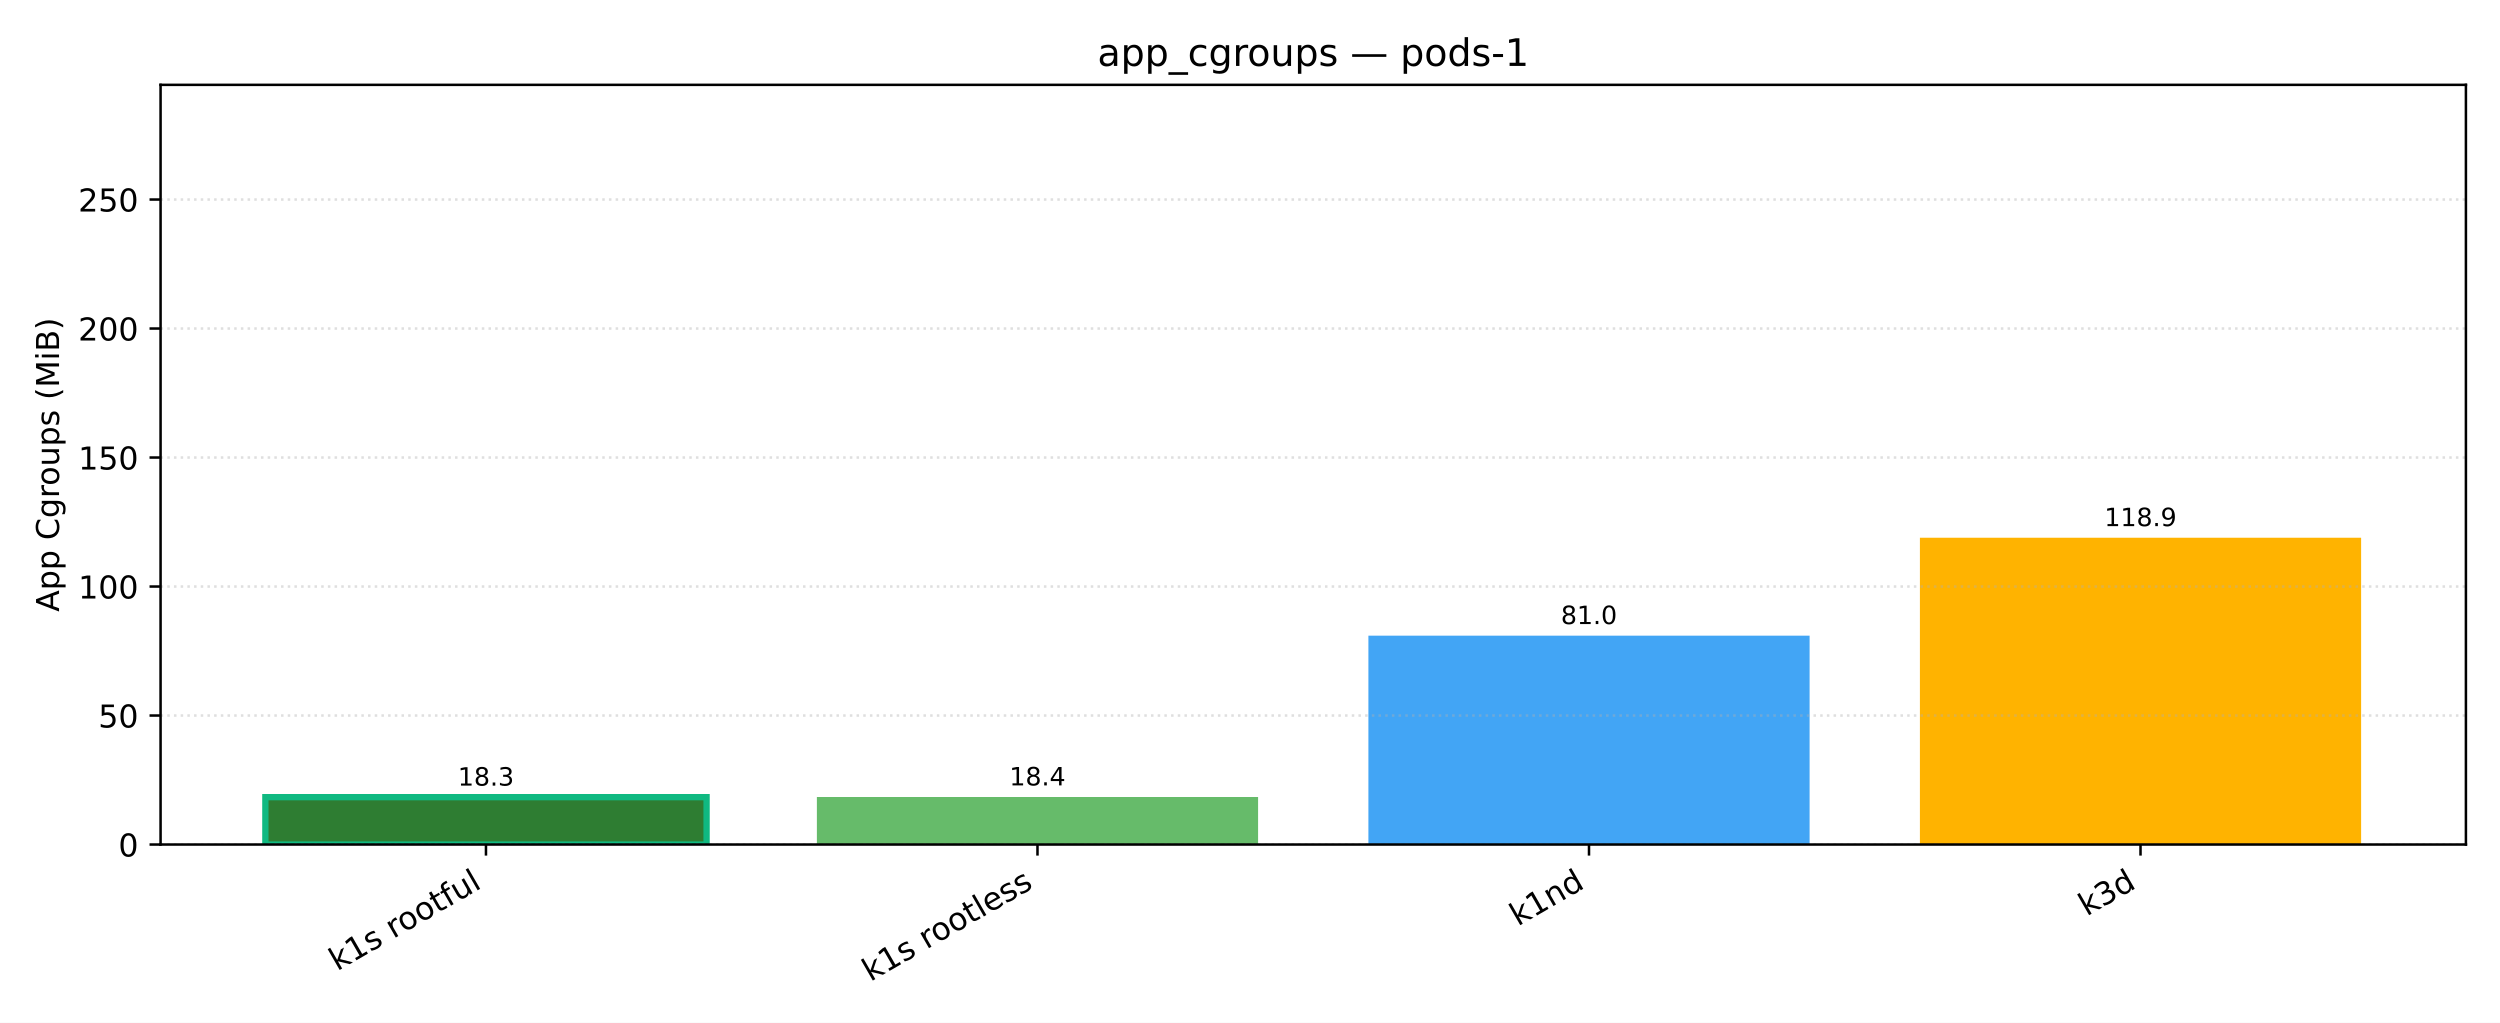
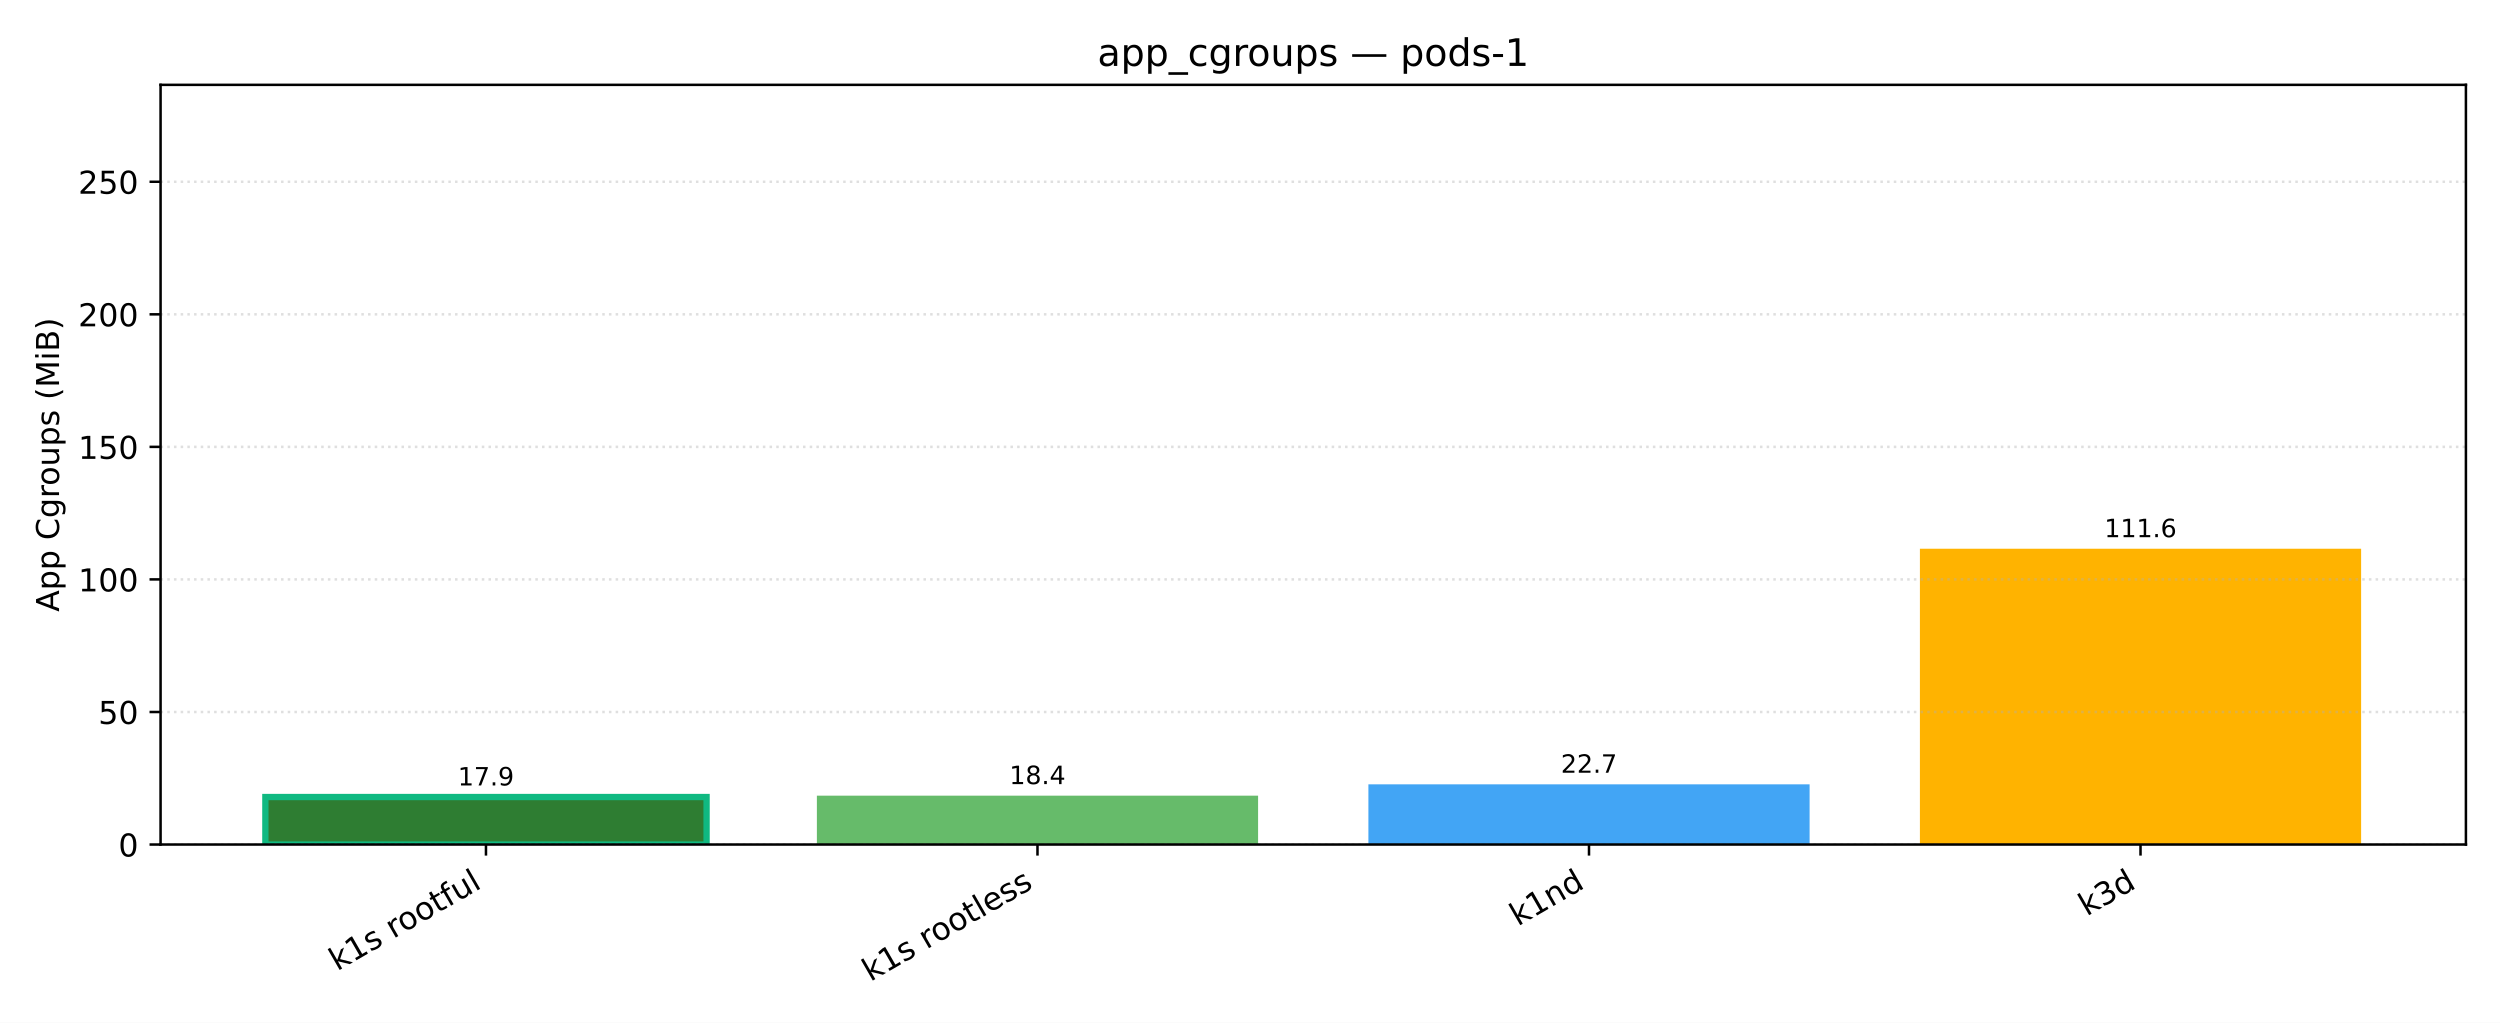
<svg xmlns="http://www.w3.org/2000/svg" xmlns:xlink="http://www.w3.org/1999/xlink" width="792pt" height="324pt" viewBox="0 0 792 324" version="1.1">
  <defs>
    <style type="text/css">*{stroke-linejoin: round; stroke-linecap: butt}</style>
  </defs>
  <g id="figure_1">
    <g id="patch_1">
      <path d="M 0 324  L 792 324  L 792 0  L 0 0  z " style="fill: #ffffff" />
    </g>
    <g id="axes_1">
      <g id="patch_2">
        <path d="M 50.87 267.545  L 781.2 267.545  L 781.2 26.88  L 50.87 26.88  z " style="fill: #ffffff" />
      </g>
      <g id="patch_3">
-         <path d="M 84.067 267.545  L 223.843 267.545  L 223.843 252.549  L 84.067 252.549  z " clip-path="url(#p3038f8e6a7)" style="fill: #2e7d32; stroke: #10b981; stroke-width: 2; stroke-linejoin: miter" />
+         <path d="M 84.067 267.545  L 223.843 267.545  L 223.843 252.494  L 84.067 252.494  z " clip-path="url(#p8cdc65bc24)" style="fill: #2e7d32; stroke: #10b981; stroke-width: 2; stroke-linejoin: miter" />
      </g>
      <g id="patch_4">
-         <path d="M 258.787 267.545  L 398.563 267.545  L 398.563 252.485  L 258.787 252.485  z " clip-path="url(#p3038f8e6a7)" style="fill: #66bb6a" />
+         <path d="M 258.787 267.545  L 398.563 267.545  L 398.563 252.067  L 258.787 252.067  z " clip-path="url(#p8cdc65bc24)" style="fill: #66bb6a" />
      </g>
      <g id="patch_5">
-         <path d="M 433.507 267.545  L 573.283 267.545  L 573.283 201.372  L 433.507 201.372  z " clip-path="url(#p3038f8e6a7)" style="fill: #42a5f5" />
+         <path d="M 433.507 267.545  L 573.283 267.545  L 573.283 248.475  L 433.507 248.475  z " clip-path="url(#p8cdc65bc24)" style="fill: #42a5f5" />
      </g>
      <g id="patch_6">
-         <path d="M 608.227 267.545  L 748.003 267.545  L 748.003 170.344  L 608.227 170.344  z " clip-path="url(#p3038f8e6a7)" style="fill: #ffb300" />
+         <path d="M 608.227 267.545  L 748.003 267.545  L 748.003 173.84  L 608.227 173.84  z " clip-path="url(#p8cdc65bc24)" style="fill: #ffb300" />
      </g>
      <g id="matplotlib.axis_1">
        <g id="xtick_1">
          <g id="line2d_1">
            <defs>
-               <path id="m3645972388" d="M 0 0  L 0 3.5  " style="stroke: #000000; stroke-width: 0.8" />
+               <path id="me9f7360655" d="M 0 0  L 0 3.5  " style="stroke: #000000; stroke-width: 0.8" />
            </defs>
            <g>
-               <use xlink:href="#m3645972388" x="153.955" y="267.545" style="stroke: #000000; stroke-width: 0.8" />
+               <use xlink:href="#me9f7360655" x="153.955" y="267.545" style="stroke: #000000; stroke-width: 0.8" />
            </g>
          </g>
          <g id="text_1">
            <g transform="translate(106.8249 307.7361) rotate(-30) scale(0.1 -0.1)">
              <defs>
                <path id="DejaVuSans-6b" d="M 581 4863  L 1159 4863  L 1159 1991  L 2875 3500  L 3609 3500  L 1753 1863  L 3688 0  L 2938 0  L 1159 1709  L 1159 0  L 581 0  L 581 4863  z " transform="scale(0.015625)" />
                <path id="DejaVuSans-31" d="M 794 531  L 1825 531  L 1825 4091  L 703 3866  L 703 4441  L 1819 4666  L 2450 4666  L 2450 531  L 3481 531  L 3481 0  L 794 0  L 794 531  z " transform="scale(0.015625)" />
                <path id="DejaVuSans-73" d="M 2834 3397  L 2834 2853  Q 2591 2978 2328 3040  Q 2066 3103 1784 3103  Q 1356 3103 1142 2972  Q 928 2841 928 2578  Q 928 2378 1081 2264  Q 1234 2150 1697 2047  L 1894 2003  Q 2506 1872 2764 1633  Q 3022 1394 3022 966  Q 3022 478 2636 193  Q 2250 -91 1575 -91  Q 1294 -91 989 -36  Q 684 19 347 128  L 347 722  Q 666 556 975 473  Q 1284 391 1588 391  Q 1994 391 2212 530  Q 2431 669 2431 922  Q 2431 1156 2273 1281  Q 2116 1406 1581 1522  L 1381 1569  Q 847 1681 609 1914  Q 372 2147 372 2553  Q 372 3047 722 3315  Q 1072 3584 1716 3584  Q 2034 3584 2315 3537  Q 2597 3491 2834 3397  z " transform="scale(0.015625)" />
                <path id="DejaVuSans-20" transform="scale(0.015625)" />
                <path id="DejaVuSans-72" d="M 2631 2963  Q 2534 3019 2420 3045  Q 2306 3072 2169 3072  Q 1681 3072 1420 2755  Q 1159 2438 1159 1844  L 1159 0  L 581 0  L 581 3500  L 1159 3500  L 1159 2956  Q 1341 3275 1631 3429  Q 1922 3584 2338 3584  Q 2397 3584 2469 3576  Q 2541 3569 2628 3553  L 2631 2963  z " transform="scale(0.015625)" />
                <path id="DejaVuSans-6f" d="M 1959 3097  Q 1497 3097 1228 2736  Q 959 2375 959 1747  Q 959 1119 1226 758  Q 1494 397 1959 397  Q 2419 397 2687 759  Q 2956 1122 2956 1747  Q 2956 2369 2687 2733  Q 2419 3097 1959 3097  z M 1959 3584  Q 2709 3584 3137 3096  Q 3566 2609 3566 1747  Q 3566 888 3137 398  Q 2709 -91 1959 -91  Q 1206 -91 779 398  Q 353 888 353 1747  Q 353 2609 779 3096  Q 1206 3584 1959 3584  z " transform="scale(0.015625)" />
                <path id="DejaVuSans-74" d="M 1172 4494  L 1172 3500  L 2356 3500  L 2356 3053  L 1172 3053  L 1172 1153  Q 1172 725 1289 603  Q 1406 481 1766 481  L 2356 481  L 2356 0  L 1766 0  Q 1100 0 847 248  Q 594 497 594 1153  L 594 3053  L 172 3053  L 172 3500  L 594 3500  L 594 4494  L 1172 4494  z " transform="scale(0.015625)" />
                <path id="DejaVuSans-66" d="M 2375 4863  L 2375 4384  L 1825 4384  Q 1516 4384 1395 4259  Q 1275 4134 1275 3809  L 1275 3500  L 2222 3500  L 2222 3053  L 1275 3053  L 1275 0  L 697 0  L 697 3053  L 147 3053  L 147 3500  L 697 3500  L 697 3744  Q 697 4328 969 4595  Q 1241 4863 1831 4863  L 2375 4863  z " transform="scale(0.015625)" />
                <path id="DejaVuSans-75" d="M 544 1381  L 544 3500  L 1119 3500  L 1119 1403  Q 1119 906 1312 657  Q 1506 409 1894 409  Q 2359 409 2629 706  Q 2900 1003 2900 1516  L 2900 3500  L 3475 3500  L 3475 0  L 2900 0  L 2900 538  Q 2691 219 2414 64  Q 2138 -91 1772 -91  Q 1169 -91 856 284  Q 544 659 544 1381  z M 1991 3584  L 1991 3584  z " transform="scale(0.015625)" />
                <path id="DejaVuSans-6c" d="M 603 4863  L 1178 4863  L 1178 0  L 603 0  L 603 4863  z " transform="scale(0.015625)" />
              </defs>
              <use xlink:href="#DejaVuSans-6b" />
              <use xlink:href="#DejaVuSans-31" transform="translate(57.91016 0)" />
              <use xlink:href="#DejaVuSans-73" transform="translate(121.5332 0)" />
              <use xlink:href="#DejaVuSans-20" transform="translate(173.6328 0)" />
              <use xlink:href="#DejaVuSans-72" transform="translate(205.4199 0)" />
              <use xlink:href="#DejaVuSans-6f" transform="translate(244.2832 0)" />
              <use xlink:href="#DejaVuSans-6f" transform="translate(305.4648 0)" />
              <use xlink:href="#DejaVuSans-74" transform="translate(366.6465 0)" />
              <use xlink:href="#DejaVuSans-66" transform="translate(405.8555 0)" />
              <use xlink:href="#DejaVuSans-75" transform="translate(441.0605 0)" />
              <use xlink:href="#DejaVuSans-6c" transform="translate(504.4395 0)" />
            </g>
          </g>
        </g>
        <g id="xtick_2">
          <g id="line2d_2">
            <g>
-               <use xlink:href="#m3645972388" x="328.675" y="267.545" style="stroke: #000000; stroke-width: 0.8" />
+               <use xlink:href="#me9f7360655" x="328.675" y="267.545" style="stroke: #000000; stroke-width: 0.8" />
            </g>
          </g>
          <g id="text_2">
            <g transform="translate(275.7304 311.0931) rotate(-30) scale(0.1 -0.1)">
              <defs>
                <path id="DejaVuSans-65" d="M 3597 1894  L 3597 1613  L 953 1613  Q 991 1019 1311 708  Q 1631 397 2203 397  Q 2534 397 2845 478  Q 3156 559 3463 722  L 3463 178  Q 3153 47 2828 -22  Q 2503 -91 2169 -91  Q 1331 -91 842 396  Q 353 884 353 1716  Q 353 2575 817 3079  Q 1281 3584 2069 3584  Q 2775 3584 3186 3129  Q 3597 2675 3597 1894  z M 3022 2063  Q 3016 2534 2758 2815  Q 2500 3097 2075 3097  Q 1594 3097 1305 2825  Q 1016 2553 972 2059  L 3022 2063  z " transform="scale(0.015625)" />
              </defs>
              <use xlink:href="#DejaVuSans-6b" />
              <use xlink:href="#DejaVuSans-31" transform="translate(57.91016 0)" />
              <use xlink:href="#DejaVuSans-73" transform="translate(121.5332 0)" />
              <use xlink:href="#DejaVuSans-20" transform="translate(173.6328 0)" />
              <use xlink:href="#DejaVuSans-72" transform="translate(205.4199 0)" />
              <use xlink:href="#DejaVuSans-6f" transform="translate(244.2832 0)" />
              <use xlink:href="#DejaVuSans-6f" transform="translate(305.4648 0)" />
              <use xlink:href="#DejaVuSans-74" transform="translate(366.6465 0)" />
              <use xlink:href="#DejaVuSans-6c" transform="translate(405.8555 0)" />
              <use xlink:href="#DejaVuSans-65" transform="translate(433.6387 0)" />
              <use xlink:href="#DejaVuSans-73" transform="translate(495.1621 0)" />
              <use xlink:href="#DejaVuSans-73" transform="translate(547.2617 0)" />
            </g>
          </g>
        </g>
        <g id="xtick_3">
          <g id="line2d_3">
            <g>
-               <use xlink:href="#m3645972388" x="503.395" y="267.545" style="stroke: #000000; stroke-width: 0.8" />
+               <use xlink:href="#me9f7360655" x="503.395" y="267.545" style="stroke: #000000; stroke-width: 0.8" />
            </g>
          </g>
          <g id="text_3">
            <g transform="translate(480.8439 293.5454) rotate(-30) scale(0.1 -0.1)">
              <defs>
                <path id="DejaVuSans-6e" d="M 3513 2113  L 3513 0  L 2938 0  L 2938 2094  Q 2938 2591 2744 2837  Q 2550 3084 2163 3084  Q 1697 3084 1428 2787  Q 1159 2491 1159 1978  L 1159 0  L 581 0  L 581 3500  L 1159 3500  L 1159 2956  Q 1366 3272 1645 3428  Q 1925 3584 2291 3584  Q 2894 3584 3203 3211  Q 3513 2838 3513 2113  z " transform="scale(0.015625)" />
                <path id="DejaVuSans-64" d="M 2906 2969  L 2906 4863  L 3481 4863  L 3481 0  L 2906 0  L 2906 525  Q 2725 213 2448 61  Q 2172 -91 1784 -91  Q 1150 -91 751 415  Q 353 922 353 1747  Q 353 2572 751 3078  Q 1150 3584 1784 3584  Q 2172 3584 2448 3432  Q 2725 3281 2906 2969  z M 947 1747  Q 947 1113 1208 752  Q 1469 391 1925 391  Q 2381 391 2643 752  Q 2906 1113 2906 1747  Q 2906 2381 2643 2742  Q 2381 3103 1925 3103  Q 1469 3103 1208 2742  Q 947 2381 947 1747  z " transform="scale(0.015625)" />
              </defs>
              <use xlink:href="#DejaVuSans-6b" />
              <use xlink:href="#DejaVuSans-31" transform="translate(57.91016 0)" />
              <use xlink:href="#DejaVuSans-6e" transform="translate(121.5332 0)" />
              <use xlink:href="#DejaVuSans-64" transform="translate(184.9121 0)" />
            </g>
          </g>
        </g>
        <g id="xtick_4">
          <g id="line2d_4">
            <g>
-               <use xlink:href="#m3645972388" x="678.115" y="267.545" style="stroke: #000000; stroke-width: 0.8" />
+               <use xlink:href="#me9f7360655" x="678.115" y="267.545" style="stroke: #000000; stroke-width: 0.8" />
            </g>
          </g>
          <g id="text_4">
            <g transform="translate(661.0525 290.3767) rotate(-30) scale(0.1 -0.1)">
              <defs>
                <path id="DejaVuSans-33" d="M 2597 2516  Q 3050 2419 3304 2112  Q 3559 1806 3559 1356  Q 3559 666 3084 287  Q 2609 -91 1734 -91  Q 1441 -91 1130 -33  Q 819 25 488 141  L 488 750  Q 750 597 1062 519  Q 1375 441 1716 441  Q 2309 441 2620 675  Q 2931 909 2931 1356  Q 2931 1769 2642 2001  Q 2353 2234 1838 2234  L 1294 2234  L 1294 2753  L 1863 2753  Q 2328 2753 2575 2939  Q 2822 3125 2822 3475  Q 2822 3834 2567 4026  Q 2313 4219 1838 4219  Q 1578 4219 1281 4162  Q 984 4106 628 3988  L 628 4550  Q 988 4650 1302 4700  Q 1616 4750 1894 4750  Q 2613 4750 3031 4423  Q 3450 4097 3450 3541  Q 3450 3153 3228 2886  Q 3006 2619 2597 2516  z " transform="scale(0.015625)" />
              </defs>
              <use xlink:href="#DejaVuSans-6b" />
              <use xlink:href="#DejaVuSans-33" transform="translate(57.91016 0)" />
              <use xlink:href="#DejaVuSans-64" transform="translate(121.5332 0)" />
            </g>
          </g>
        </g>
      </g>
      <g id="matplotlib.axis_2">
        <g id="ytick_1">
          <g id="line2d_5">
-             <path d="M 50.87 267.545  L 781.2 267.545  " clip-path="url(#p3038f8e6a7)" style="fill: none; stroke-dasharray: 0.8,1.32; stroke-dashoffset: 0; stroke: #b0b0b0; stroke-opacity: 0.4; stroke-width: 0.8" />
+             <path d="M 50.87 267.545  L 781.2 267.545  " clip-path="url(#p8cdc65bc24)" style="fill: none; stroke-dasharray: 0.8,1.32; stroke-dashoffset: 0; stroke: #b0b0b0; stroke-opacity: 0.4; stroke-width: 0.8" />
          </g>
          <g id="line2d_6">
            <defs>
-               <path id="mfe5bc034f3" d="M 0 0  L -3.5 0  " style="stroke: #000000; stroke-width: 0.8" />
+               <path id="m41d7ca955e" d="M 0 0  L -3.5 0  " style="stroke: #000000; stroke-width: 0.8" />
            </defs>
            <g>
-               <use xlink:href="#mfe5bc034f3" x="50.87" y="267.545" style="stroke: #000000; stroke-width: 0.8" />
+               <use xlink:href="#m41d7ca955e" x="50.87" y="267.545" style="stroke: #000000; stroke-width: 0.8" />
            </g>
          </g>
          <g id="text_5">
            <g transform="translate(37.5075 271.3447) scale(0.1 -0.1)">
              <defs>
                <path id="DejaVuSans-30" d="M 2034 4250  Q 1547 4250 1301 3770  Q 1056 3291 1056 2328  Q 1056 1369 1301 889  Q 1547 409 2034 409  Q 2525 409 2770 889  Q 3016 1369 3016 2328  Q 3016 3291 2770 3770  Q 2525 4250 2034 4250  z M 2034 4750  Q 2819 4750 3233 4129  Q 3647 3509 3647 2328  Q 3647 1150 3233 529  Q 2819 -91 2034 -91  Q 1250 -91 836 529  Q 422 1150 422 2328  Q 422 3509 836 4129  Q 1250 4750 2034 4750  z " transform="scale(0.015625)" />
              </defs>
              <use xlink:href="#DejaVuSans-30" />
            </g>
          </g>
        </g>
        <g id="ytick_2">
          <g id="line2d_7">
-             <path d="M 50.87 226.678  L 781.2 226.678  " clip-path="url(#p3038f8e6a7)" style="fill: none; stroke-dasharray: 0.8,1.32; stroke-dashoffset: 0; stroke: #b0b0b0; stroke-opacity: 0.4; stroke-width: 0.8" />
+             <path d="M 50.87 225.553  L 781.2 225.553  " clip-path="url(#p8cdc65bc24)" style="fill: none; stroke-dasharray: 0.8,1.32; stroke-dashoffset: 0; stroke: #b0b0b0; stroke-opacity: 0.4; stroke-width: 0.8" />
          </g>
          <g id="line2d_8">
            <g>
-               <use xlink:href="#mfe5bc034f3" x="50.87" y="226.678" style="stroke: #000000; stroke-width: 0.8" />
+               <use xlink:href="#m41d7ca955e" x="50.87" y="225.553" style="stroke: #000000; stroke-width: 0.8" />
            </g>
          </g>
          <g id="text_6">
-             <g transform="translate(31.145 230.4771) scale(0.1 -0.1)">
+             <g transform="translate(31.145 229.3523) scale(0.1 -0.1)">
              <defs>
                <path id="DejaVuSans-35" d="M 691 4666  L 3169 4666  L 3169 4134  L 1269 4134  L 1269 2991  Q 1406 3038 1543 3061  Q 1681 3084 1819 3084  Q 2600 3084 3056 2656  Q 3513 2228 3513 1497  Q 3513 744 3044 326  Q 2575 -91 1722 -91  Q 1428 -91 1123 -41  Q 819 9 494 109  L 494 744  Q 775 591 1075 516  Q 1375 441 1709 441  Q 2250 441 2565 725  Q 2881 1009 2881 1497  Q 2881 1984 2565 2268  Q 2250 2553 1709 2553  Q 1456 2553 1204 2497  Q 953 2441 691 2322  L 691 4666  z " transform="scale(0.015625)" />
              </defs>
              <use xlink:href="#DejaVuSans-35" />
              <use xlink:href="#DejaVuSans-30" transform="translate(63.62305 0)" />
            </g>
          </g>
        </g>
        <g id="ytick_3">
          <g id="line2d_9">
-             <path d="M 50.87 185.81  L 781.2 185.81  " clip-path="url(#p3038f8e6a7)" style="fill: none; stroke-dasharray: 0.8,1.32; stroke-dashoffset: 0; stroke: #b0b0b0; stroke-opacity: 0.4; stroke-width: 0.8" />
+             <path d="M 50.87 183.561  L 781.2 183.561  " clip-path="url(#p8cdc65bc24)" style="fill: none; stroke-dasharray: 0.8,1.32; stroke-dashoffset: 0; stroke: #b0b0b0; stroke-opacity: 0.4; stroke-width: 0.8" />
          </g>
          <g id="line2d_10">
            <g>
-               <use xlink:href="#mfe5bc034f3" x="50.87" y="185.81" style="stroke: #000000; stroke-width: 0.8" />
+               <use xlink:href="#m41d7ca955e" x="50.87" y="183.561" style="stroke: #000000; stroke-width: 0.8" />
            </g>
          </g>
          <g id="text_7">
-             <g transform="translate(24.7825 189.6095) scale(0.1 -0.1)">
+             <g transform="translate(24.7825 187.36) scale(0.1 -0.1)">
              <use xlink:href="#DejaVuSans-31" />
              <use xlink:href="#DejaVuSans-30" transform="translate(63.62305 0)" />
              <use xlink:href="#DejaVuSans-30" transform="translate(127.2461 0)" />
            </g>
          </g>
        </g>
        <g id="ytick_4">
          <g id="line2d_11">
-             <path d="M 50.87 144.943  L 781.2 144.943  " clip-path="url(#p3038f8e6a7)" style="fill: none; stroke-dasharray: 0.8,1.32; stroke-dashoffset: 0; stroke: #b0b0b0; stroke-opacity: 0.4; stroke-width: 0.8" />
+             <path d="M 50.87 141.568  L 781.2 141.568  " clip-path="url(#p8cdc65bc24)" style="fill: none; stroke-dasharray: 0.8,1.32; stroke-dashoffset: 0; stroke: #b0b0b0; stroke-opacity: 0.4; stroke-width: 0.8" />
          </g>
          <g id="line2d_12">
            <g>
-               <use xlink:href="#mfe5bc034f3" x="50.87" y="144.943" style="stroke: #000000; stroke-width: 0.8" />
+               <use xlink:href="#m41d7ca955e" x="50.87" y="141.568" style="stroke: #000000; stroke-width: 0.8" />
            </g>
          </g>
          <g id="text_8">
-             <g transform="translate(24.7825 148.7419) scale(0.1 -0.1)">
+             <g transform="translate(24.7825 145.3676) scale(0.1 -0.1)">
              <use xlink:href="#DejaVuSans-31" />
              <use xlink:href="#DejaVuSans-35" transform="translate(63.62305 0)" />
              <use xlink:href="#DejaVuSans-30" transform="translate(127.2461 0)" />
            </g>
          </g>
        </g>
        <g id="ytick_5">
          <g id="line2d_13">
-             <path d="M 50.87 104.075  L 781.2 104.075  " clip-path="url(#p3038f8e6a7)" style="fill: none; stroke-dasharray: 0.8,1.32; stroke-dashoffset: 0; stroke: #b0b0b0; stroke-opacity: 0.4; stroke-width: 0.8" />
+             <path d="M 50.87 99.576  L 781.2 99.576  " clip-path="url(#p8cdc65bc24)" style="fill: none; stroke-dasharray: 0.8,1.32; stroke-dashoffset: 0; stroke: #b0b0b0; stroke-opacity: 0.4; stroke-width: 0.8" />
          </g>
          <g id="line2d_14">
            <g>
-               <use xlink:href="#mfe5bc034f3" x="50.87" y="104.075" style="stroke: #000000; stroke-width: 0.8" />
+               <use xlink:href="#m41d7ca955e" x="50.87" y="99.576" style="stroke: #000000; stroke-width: 0.8" />
            </g>
          </g>
          <g id="text_9">
-             <g transform="translate(24.7825 107.8743) scale(0.1 -0.1)">
+             <g transform="translate(24.7825 103.3752) scale(0.1 -0.1)">
              <defs>
                <path id="DejaVuSans-32" d="M 1228 531  L 3431 531  L 3431 0  L 469 0  L 469 531  Q 828 903 1448 1529  Q 2069 2156 2228 2338  Q 2531 2678 2651 2914  Q 2772 3150 2772 3378  Q 2772 3750 2511 3984  Q 2250 4219 1831 4219  Q 1534 4219 1204 4116  Q 875 4013 500 3803  L 500 4441  Q 881 4594 1212 4672  Q 1544 4750 1819 4750  Q 2544 4750 2975 4387  Q 3406 4025 3406 3419  Q 3406 3131 3298 2873  Q 3191 2616 2906 2266  Q 2828 2175 2409 1742  Q 1991 1309 1228 531  z " transform="scale(0.015625)" />
              </defs>
              <use xlink:href="#DejaVuSans-32" />
              <use xlink:href="#DejaVuSans-30" transform="translate(63.62305 0)" />
              <use xlink:href="#DejaVuSans-30" transform="translate(127.2461 0)" />
            </g>
          </g>
        </g>
        <g id="ytick_6">
          <g id="line2d_15">
-             <path d="M 50.87 63.207  L 781.2 63.207  " clip-path="url(#p3038f8e6a7)" style="fill: none; stroke-dasharray: 0.8,1.32; stroke-dashoffset: 0; stroke: #b0b0b0; stroke-opacity: 0.4; stroke-width: 0.8" />
+             <path d="M 50.87 57.584  L 781.2 57.584  " clip-path="url(#p8cdc65bc24)" style="fill: none; stroke-dasharray: 0.8,1.32; stroke-dashoffset: 0; stroke: #b0b0b0; stroke-opacity: 0.4; stroke-width: 0.8" />
          </g>
          <g id="line2d_16">
            <g>
-               <use xlink:href="#mfe5bc034f3" x="50.87" y="63.207" style="stroke: #000000; stroke-width: 0.8" />
+               <use xlink:href="#m41d7ca955e" x="50.87" y="57.584" style="stroke: #000000; stroke-width: 0.8" />
            </g>
          </g>
          <g id="text_10">
-             <g transform="translate(24.7825 67.00668) scale(0.1 -0.1)">
+             <g transform="translate(24.7825 61.38285) scale(0.1 -0.1)">
              <use xlink:href="#DejaVuSans-32" />
              <use xlink:href="#DejaVuSans-35" transform="translate(63.62305 0)" />
              <use xlink:href="#DejaVuSans-30" transform="translate(127.2461 0)" />
            </g>
          </g>
        </g>
        <g id="text_11">
          <g transform="translate(18.70281 193.8104) rotate(-90) scale(0.1 -0.1)">
            <defs>
              <path id="DejaVuSans-41" d="M 2188 4044  L 1331 1722  L 3047 1722  L 2188 4044  z M 1831 4666  L 2547 4666  L 4325 0  L 3669 0  L 3244 1197  L 1141 1197  L 716 0  L 50 0  L 1831 4666  z " transform="scale(0.015625)" />
              <path id="DejaVuSans-70" d="M 1159 525  L 1159 -1331  L 581 -1331  L 581 3500  L 1159 3500  L 1159 2969  Q 1341 3281 1617 3432  Q 1894 3584 2278 3584  Q 2916 3584 3314 3078  Q 3713 2572 3713 1747  Q 3713 922 3314 415  Q 2916 -91 2278 -91  Q 1894 -91 1617 61  Q 1341 213 1159 525  z M 3116 1747  Q 3116 2381 2855 2742  Q 2594 3103 2138 3103  Q 1681 3103 1420 2742  Q 1159 2381 1159 1747  Q 1159 1113 1420 752  Q 1681 391 2138 391  Q 2594 391 2855 752  Q 3116 1113 3116 1747  z " transform="scale(0.015625)" />
              <path id="DejaVuSans-43" d="M 4122 4306  L 4122 3641  Q 3803 3938 3442 4084  Q 3081 4231 2675 4231  Q 1875 4231 1450 3742  Q 1025 3253 1025 2328  Q 1025 1406 1450 917  Q 1875 428 2675 428  Q 3081 428 3442 575  Q 3803 722 4122 1019  L 4122 359  Q 3791 134 3420 21  Q 3050 -91 2638 -91  Q 1578 -91 968 557  Q 359 1206 359 2328  Q 359 3453 968 4101  Q 1578 4750 2638 4750  Q 3056 4750 3426 4639  Q 3797 4528 4122 4306  z " transform="scale(0.015625)" />
              <path id="DejaVuSans-67" d="M 2906 1791  Q 2906 2416 2648 2759  Q 2391 3103 1925 3103  Q 1463 3103 1205 2759  Q 947 2416 947 1791  Q 947 1169 1205 825  Q 1463 481 1925 481  Q 2391 481 2648 825  Q 2906 1169 2906 1791  z M 3481 434  Q 3481 -459 3084 -895  Q 2688 -1331 1869 -1331  Q 1566 -1331 1297 -1286  Q 1028 -1241 775 -1147  L 775 -588  Q 1028 -725 1275 -790  Q 1522 -856 1778 -856  Q 2344 -856 2625 -561  Q 2906 -266 2906 331  L 2906 616  Q 2728 306 2450 153  Q 2172 0 1784 0  Q 1141 0 747 490  Q 353 981 353 1791  Q 353 2603 747 3093  Q 1141 3584 1784 3584  Q 2172 3584 2450 3431  Q 2728 3278 2906 2969  L 2906 3500  L 3481 3500  L 3481 434  z " transform="scale(0.015625)" />
              <path id="DejaVuSans-28" d="M 1984 4856  Q 1566 4138 1362 3434  Q 1159 2731 1159 2009  Q 1159 1288 1364 580  Q 1569 -128 1984 -844  L 1484 -844  Q 1016 -109 783 600  Q 550 1309 550 2009  Q 550 2706 781 3412  Q 1013 4119 1484 4856  L 1984 4856  z " transform="scale(0.015625)" />
              <path id="DejaVuSans-4d" d="M 628 4666  L 1569 4666  L 2759 1491  L 3956 4666  L 4897 4666  L 4897 0  L 4281 0  L 4281 4097  L 3078 897  L 2444 897  L 1241 4097  L 1241 0  L 628 0  L 628 4666  z " transform="scale(0.015625)" />
              <path id="DejaVuSans-69" d="M 603 3500  L 1178 3500  L 1178 0  L 603 0  L 603 3500  z M 603 4863  L 1178 4863  L 1178 4134  L 603 4134  L 603 4863  z " transform="scale(0.015625)" />
              <path id="DejaVuSans-42" d="M 1259 2228  L 1259 519  L 2272 519  Q 2781 519 3026 730  Q 3272 941 3272 1375  Q 3272 1813 3026 2020  Q 2781 2228 2272 2228  L 1259 2228  z M 1259 4147  L 1259 2741  L 2194 2741  Q 2656 2741 2882 2914  Q 3109 3088 3109 3444  Q 3109 3797 2882 3972  Q 2656 4147 2194 4147  L 1259 4147  z M 628 4666  L 2241 4666  Q 2963 4666 3353 4366  Q 3744 4066 3744 3513  Q 3744 3084 3544 2831  Q 3344 2578 2956 2516  Q 3422 2416 3680 2098  Q 3938 1781 3938 1306  Q 3938 681 3513 340  Q 3088 0 2303 0  L 628 0  L 628 4666  z " transform="scale(0.015625)" />
              <path id="DejaVuSans-29" d="M 513 4856  L 1013 4856  Q 1481 4119 1714 3412  Q 1947 2706 1947 2009  Q 1947 1309 1714 600  Q 1481 -109 1013 -844  L 513 -844  Q 928 -128 1133 580  Q 1338 1288 1338 2009  Q 1338 2731 1133 3434  Q 928 4138 513 4856  z " transform="scale(0.015625)" />
            </defs>
            <use xlink:href="#DejaVuSans-41" />
            <use xlink:href="#DejaVuSans-70" transform="translate(68.4082 0)" />
            <use xlink:href="#DejaVuSans-70" transform="translate(131.8848 0)" />
            <use xlink:href="#DejaVuSans-20" transform="translate(195.3613 0)" />
            <use xlink:href="#DejaVuSans-43" transform="translate(227.1484 0)" />
            <use xlink:href="#DejaVuSans-67" transform="translate(296.9727 0)" />
            <use xlink:href="#DejaVuSans-72" transform="translate(360.4492 0)" />
            <use xlink:href="#DejaVuSans-6f" transform="translate(399.3125 0)" />
            <use xlink:href="#DejaVuSans-75" transform="translate(460.4941 0)" />
            <use xlink:href="#DejaVuSans-70" transform="translate(523.873 0)" />
            <use xlink:href="#DejaVuSans-73" transform="translate(587.3496 0)" />
            <use xlink:href="#DejaVuSans-20" transform="translate(639.4492 0)" />
            <use xlink:href="#DejaVuSans-28" transform="translate(671.2363 0)" />
            <use xlink:href="#DejaVuSans-4d" transform="translate(710.25 0)" />
            <use xlink:href="#DejaVuSans-69" transform="translate(796.5293 0)" />
            <use xlink:href="#DejaVuSans-42" transform="translate(824.3125 0)" />
            <use xlink:href="#DejaVuSans-29" transform="translate(892.916 0)" />
          </g>
        </g>
      </g>
      <g id="patch_7">
        <path d="M 50.87 267.545  L 50.87 26.88  " style="fill: none; stroke: #000000; stroke-width: 0.8; stroke-linejoin: miter; stroke-linecap: square" />
      </g>
      <g id="patch_8">
        <path d="M 781.2 267.545  L 781.2 26.88  " style="fill: none; stroke: #000000; stroke-width: 0.8; stroke-linejoin: miter; stroke-linecap: square" />
      </g>
      <g id="patch_9">
        <path d="M 50.87 267.545  L 781.2 267.545  " style="fill: none; stroke: #000000; stroke-width: 0.8; stroke-linejoin: miter; stroke-linecap: square" />
      </g>
      <g id="patch_10">
        <path d="M 50.87 26.88  L 781.2 26.88  " style="fill: none; stroke: #000000; stroke-width: 0.8; stroke-linejoin: miter; stroke-linecap: square" />
      </g>
      <g id="text_12">
-         <g transform="translate(145.0486 248.8852) scale(0.08 -0.08)">
+         <g transform="translate(145.0486 248.8301) scale(0.08 -0.08)">
+           <defs>
+             <path id="DejaVuSans-37" d="M 525 4666  L 3525 4666  L 3525 4397  L 1831 0  L 1172 0  L 2766 4134  L 525 4134  L 525 4666  z " transform="scale(0.015625)" />
+             <path id="DejaVuSans-2e" d="M 684 794  L 1344 794  L 1344 0  L 684 0  L 684 794  z " transform="scale(0.015625)" />
+             <path id="DejaVuSans-39" d="M 703 97  L 703 672  Q 941 559 1184 500  Q 1428 441 1663 441  Q 2288 441 2617 861  Q 2947 1281 2994 2138  Q 2813 1869 2534 1725  Q 2256 1581 1919 1581  Q 1219 1581 811 2004  Q 403 2428 403 3163  Q 403 3881 828 4315  Q 1253 4750 1959 4750  Q 2769 4750 3195 4129  Q 3622 3509 3622 2328  Q 3622 1225 3098 567  Q 2575 -91 1691 -91  Q 1453 -91 1209 -44  Q 966 3 703 97  z M 1959 2075  Q 2384 2075 2632 2365  Q 2881 2656 2881 3163  Q 2881 3666 2632 3958  Q 2384 4250 1959 4250  Q 1534 4250 1286 3958  Q 1038 3666 1038 3163  Q 1038 2656 1286 2365  Q 1534 2075 1959 2075  z " transform="scale(0.015625)" />
+           </defs>
+           <use xlink:href="#DejaVuSans-31" />
+           <use xlink:href="#DejaVuSans-37" transform="translate(63.62305 0)" />
+           <use xlink:href="#DejaVuSans-2e" transform="translate(127.2461 0)" />
+           <use xlink:href="#DejaVuSans-39" transform="translate(159.0332 0)" />
+         </g>
+       </g>
+       <g id="text_13">
+         <g transform="translate(319.7687 248.4036) scale(0.08 -0.08)">
          <defs>
            <path id="DejaVuSans-38" d="M 2034 2216  Q 1584 2216 1326 1975  Q 1069 1734 1069 1313  Q 1069 891 1326 650  Q 1584 409 2034 409  Q 2484 409 2743 651  Q 3003 894 3003 1313  Q 3003 1734 2745 1975  Q 2488 2216 2034 2216  z M 1403 2484  Q 997 2584 770 2862  Q 544 3141 544 3541  Q 544 4100 942 4425  Q 1341 4750 2034 4750  Q 2731 4750 3128 4425  Q 3525 4100 3525 3541  Q 3525 3141 3298 2862  Q 3072 2584 2669 2484  Q 3125 2378 3379 2068  Q 3634 1759 3634 1313  Q 3634 634 3220 271  Q 2806 -91 2034 -91  Q 1263 -91 848 271  Q 434 634 434 1313  Q 434 1759 690 2068  Q 947 2378 1403 2484  z M 1172 3481  Q 1172 3119 1398 2916  Q 1625 2713 2034 2713  Q 2441 2713 2670 2916  Q 2900 3119 2900 3481  Q 2900 3844 2670 4047  Q 2441 4250 2034 4250  Q 1625 4250 1398 4047  Q 1172 3844 1172 3481  z " transform="scale(0.015625)" />
-             <path id="DejaVuSans-2e" d="M 684 794  L 1344 794  L 1344 0  L 684 0  L 684 794  z " transform="scale(0.015625)" />
-           </defs>
-           <use xlink:href="#DejaVuSans-31" />
-           <use xlink:href="#DejaVuSans-38" transform="translate(63.62305 0)" />
-           <use xlink:href="#DejaVuSans-2e" transform="translate(127.2461 0)" />
-           <use xlink:href="#DejaVuSans-33" transform="translate(159.0332 0)" />
-         </g>
-       </g>
-       <g id="text_13">
-         <g transform="translate(319.7687 248.8214) scale(0.08 -0.08)">
-           <defs>
            <path id="DejaVuSans-34" d="M 2419 4116  L 825 1625  L 2419 1625  L 2419 4116  z M 2253 4666  L 3047 4666  L 3047 1625  L 3713 1625  L 3713 1100  L 3047 1100  L 3047 0  L 2419 0  L 2419 1100  L 313 1100  L 313 1709  L 2253 4666  z " transform="scale(0.015625)" />
          </defs>
          <use xlink:href="#DejaVuSans-31" />
          <use xlink:href="#DejaVuSans-38" transform="translate(63.62305 0)" />
          <use xlink:href="#DejaVuSans-2e" transform="translate(127.2461 0)" />
          <use xlink:href="#DejaVuSans-34" transform="translate(159.0332 0)" />
        </g>
      </g>
      <g id="text_14">
-         <g transform="translate(494.4888 197.7081) scale(0.08 -0.08)">
-           <use xlink:href="#DejaVuSans-38" />
-           <use xlink:href="#DejaVuSans-31" transform="translate(63.62305 0)" />
+         <g transform="translate(494.4888 244.8113) scale(0.08 -0.08)">
+           <use xlink:href="#DejaVuSans-32" />
+           <use xlink:href="#DejaVuSans-32" transform="translate(63.62305 0)" />
          <use xlink:href="#DejaVuSans-2e" transform="translate(127.2461 0)" />
-           <use xlink:href="#DejaVuSans-30" transform="translate(159.0332 0)" />
+           <use xlink:href="#DejaVuSans-37" transform="translate(159.0332 0)" />
        </g>
      </g>
      <g id="text_15">
-         <g transform="translate(666.6639 166.6807) scale(0.08 -0.08)">
+         <g transform="translate(666.6639 170.1764) scale(0.08 -0.08)">
          <defs>
-             <path id="DejaVuSans-39" d="M 703 97  L 703 672  Q 941 559 1184 500  Q 1428 441 1663 441  Q 2288 441 2617 861  Q 2947 1281 2994 2138  Q 2813 1869 2534 1725  Q 2256 1581 1919 1581  Q 1219 1581 811 2004  Q 403 2428 403 3163  Q 403 3881 828 4315  Q 1253 4750 1959 4750  Q 2769 4750 3195 4129  Q 3622 3509 3622 2328  Q 3622 1225 3098 567  Q 2575 -91 1691 -91  Q 1453 -91 1209 -44  Q 966 3 703 97  z M 1959 2075  Q 2384 2075 2632 2365  Q 2881 2656 2881 3163  Q 2881 3666 2632 3958  Q 2384 4250 1959 4250  Q 1534 4250 1286 3958  Q 1038 3666 1038 3163  Q 1038 2656 1286 2365  Q 1534 2075 1959 2075  z " transform="scale(0.015625)" />
+             <path id="DejaVuSans-36" d="M 2113 2584  Q 1688 2584 1439 2293  Q 1191 2003 1191 1497  Q 1191 994 1439 701  Q 1688 409 2113 409  Q 2538 409 2786 701  Q 3034 994 3034 1497  Q 3034 2003 2786 2293  Q 2538 2584 2113 2584  z M 3366 4563  L 3366 3988  Q 3128 4100 2886 4159  Q 2644 4219 2406 4219  Q 1781 4219 1451 3797  Q 1122 3375 1075 2522  Q 1259 2794 1537 2939  Q 1816 3084 2150 3084  Q 2853 3084 3261 2657  Q 3669 2231 3669 1497  Q 3669 778 3244 343  Q 2819 -91 2113 -91  Q 1303 -91 875 529  Q 447 1150 447 2328  Q 447 3434 972 4092  Q 1497 4750 2381 4750  Q 2619 4750 2861 4703  Q 3103 4656 3366 4563  z " transform="scale(0.015625)" />
          </defs>
          <use xlink:href="#DejaVuSans-31" />
          <use xlink:href="#DejaVuSans-31" transform="translate(63.62305 0)" />
-           <use xlink:href="#DejaVuSans-38" transform="translate(127.2461 0)" />
+           <use xlink:href="#DejaVuSans-31" transform="translate(127.2461 0)" />
          <use xlink:href="#DejaVuSans-2e" transform="translate(190.8691 0)" />
-           <use xlink:href="#DejaVuSans-39" transform="translate(222.6562 0)" />
+           <use xlink:href="#DejaVuSans-36" transform="translate(222.6562 0)" />
        </g>
      </g>
      <g id="text_16">
        <g transform="translate(347.6809 20.88) scale(0.12 -0.12)">
          <defs>
            <path id="DejaVuSans-61" d="M 2194 1759  Q 1497 1759 1228 1600  Q 959 1441 959 1056  Q 959 750 1161 570  Q 1363 391 1709 391  Q 2188 391 2477 730  Q 2766 1069 2766 1631  L 2766 1759  L 2194 1759  z M 3341 1997  L 3341 0  L 2766 0  L 2766 531  Q 2569 213 2275 61  Q 1981 -91 1556 -91  Q 1019 -91 701 211  Q 384 513 384 1019  Q 384 1609 779 1909  Q 1175 2209 1959 2209  L 2766 2209  L 2766 2266  Q 2766 2663 2505 2880  Q 2244 3097 1772 3097  Q 1472 3097 1187 3025  Q 903 2953 641 2809  L 641 3341  Q 956 3463 1253 3523  Q 1550 3584 1831 3584  Q 2591 3584 2966 3190  Q 3341 2797 3341 1997  z " transform="scale(0.015625)" />
            <path id="DejaVuSans-5f" d="M 3263 -1063  L 3263 -1509  L -63 -1509  L -63 -1063  L 3263 -1063  z " transform="scale(0.015625)" />
            <path id="DejaVuSans-63" d="M 3122 3366  L 3122 2828  Q 2878 2963 2633 3030  Q 2388 3097 2138 3097  Q 1578 3097 1268 2742  Q 959 2388 959 1747  Q 959 1106 1268 751  Q 1578 397 2138 397  Q 2388 397 2633 464  Q 2878 531 3122 666  L 3122 134  Q 2881 22 2623 -34  Q 2366 -91 2075 -91  Q 1284 -91 818 406  Q 353 903 353 1747  Q 353 2603 823 3093  Q 1294 3584 2113 3584  Q 2378 3584 2631 3529  Q 2884 3475 3122 3366  z " transform="scale(0.015625)" />
            <path id="DejaVuSans-2014" d="M 313 1978  L 6088 1978  L 6088 1528  L 313 1528  L 313 1978  z " transform="scale(0.015625)" />
            <path id="DejaVuSans-2d" d="M 313 2009  L 1997 2009  L 1997 1497  L 313 1497  L 313 2009  z " transform="scale(0.015625)" />
          </defs>
          <use xlink:href="#DejaVuSans-61" />
          <use xlink:href="#DejaVuSans-70" transform="translate(61.2793 0)" />
          <use xlink:href="#DejaVuSans-70" transform="translate(124.7559 0)" />
          <use xlink:href="#DejaVuSans-5f" transform="translate(188.2324 0)" />
          <use xlink:href="#DejaVuSans-63" transform="translate(238.2324 0)" />
          <use xlink:href="#DejaVuSans-67" transform="translate(293.2129 0)" />
          <use xlink:href="#DejaVuSans-72" transform="translate(356.6895 0)" />
          <use xlink:href="#DejaVuSans-6f" transform="translate(395.5527 0)" />
          <use xlink:href="#DejaVuSans-75" transform="translate(456.7344 0)" />
          <use xlink:href="#DejaVuSans-70" transform="translate(520.1133 0)" />
          <use xlink:href="#DejaVuSans-73" transform="translate(583.5898 0)" />
          <use xlink:href="#DejaVuSans-20" transform="translate(635.6895 0)" />
          <use xlink:href="#DejaVuSans-2014" transform="translate(667.4766 0)" />
          <use xlink:href="#DejaVuSans-20" transform="translate(767.4766 0)" />
          <use xlink:href="#DejaVuSans-70" transform="translate(799.2637 0)" />
          <use xlink:href="#DejaVuSans-6f" transform="translate(862.7402 0)" />
          <use xlink:href="#DejaVuSans-64" transform="translate(923.9219 0)" />
          <use xlink:href="#DejaVuSans-73" transform="translate(987.3984 0)" />
          <use xlink:href="#DejaVuSans-2d" transform="translate(1039.498 0)" />
          <use xlink:href="#DejaVuSans-31" transform="translate(1075.582 0)" />
        </g>
      </g>
    </g>
  </g>
  <defs>
-     <clipPath id="p3038f8e6a7">
+     <clipPath id="p8cdc65bc24">
      <rect x="50.87" y="26.88" width="730.33" height="240.665" />
    </clipPath>
  </defs>
</svg>
